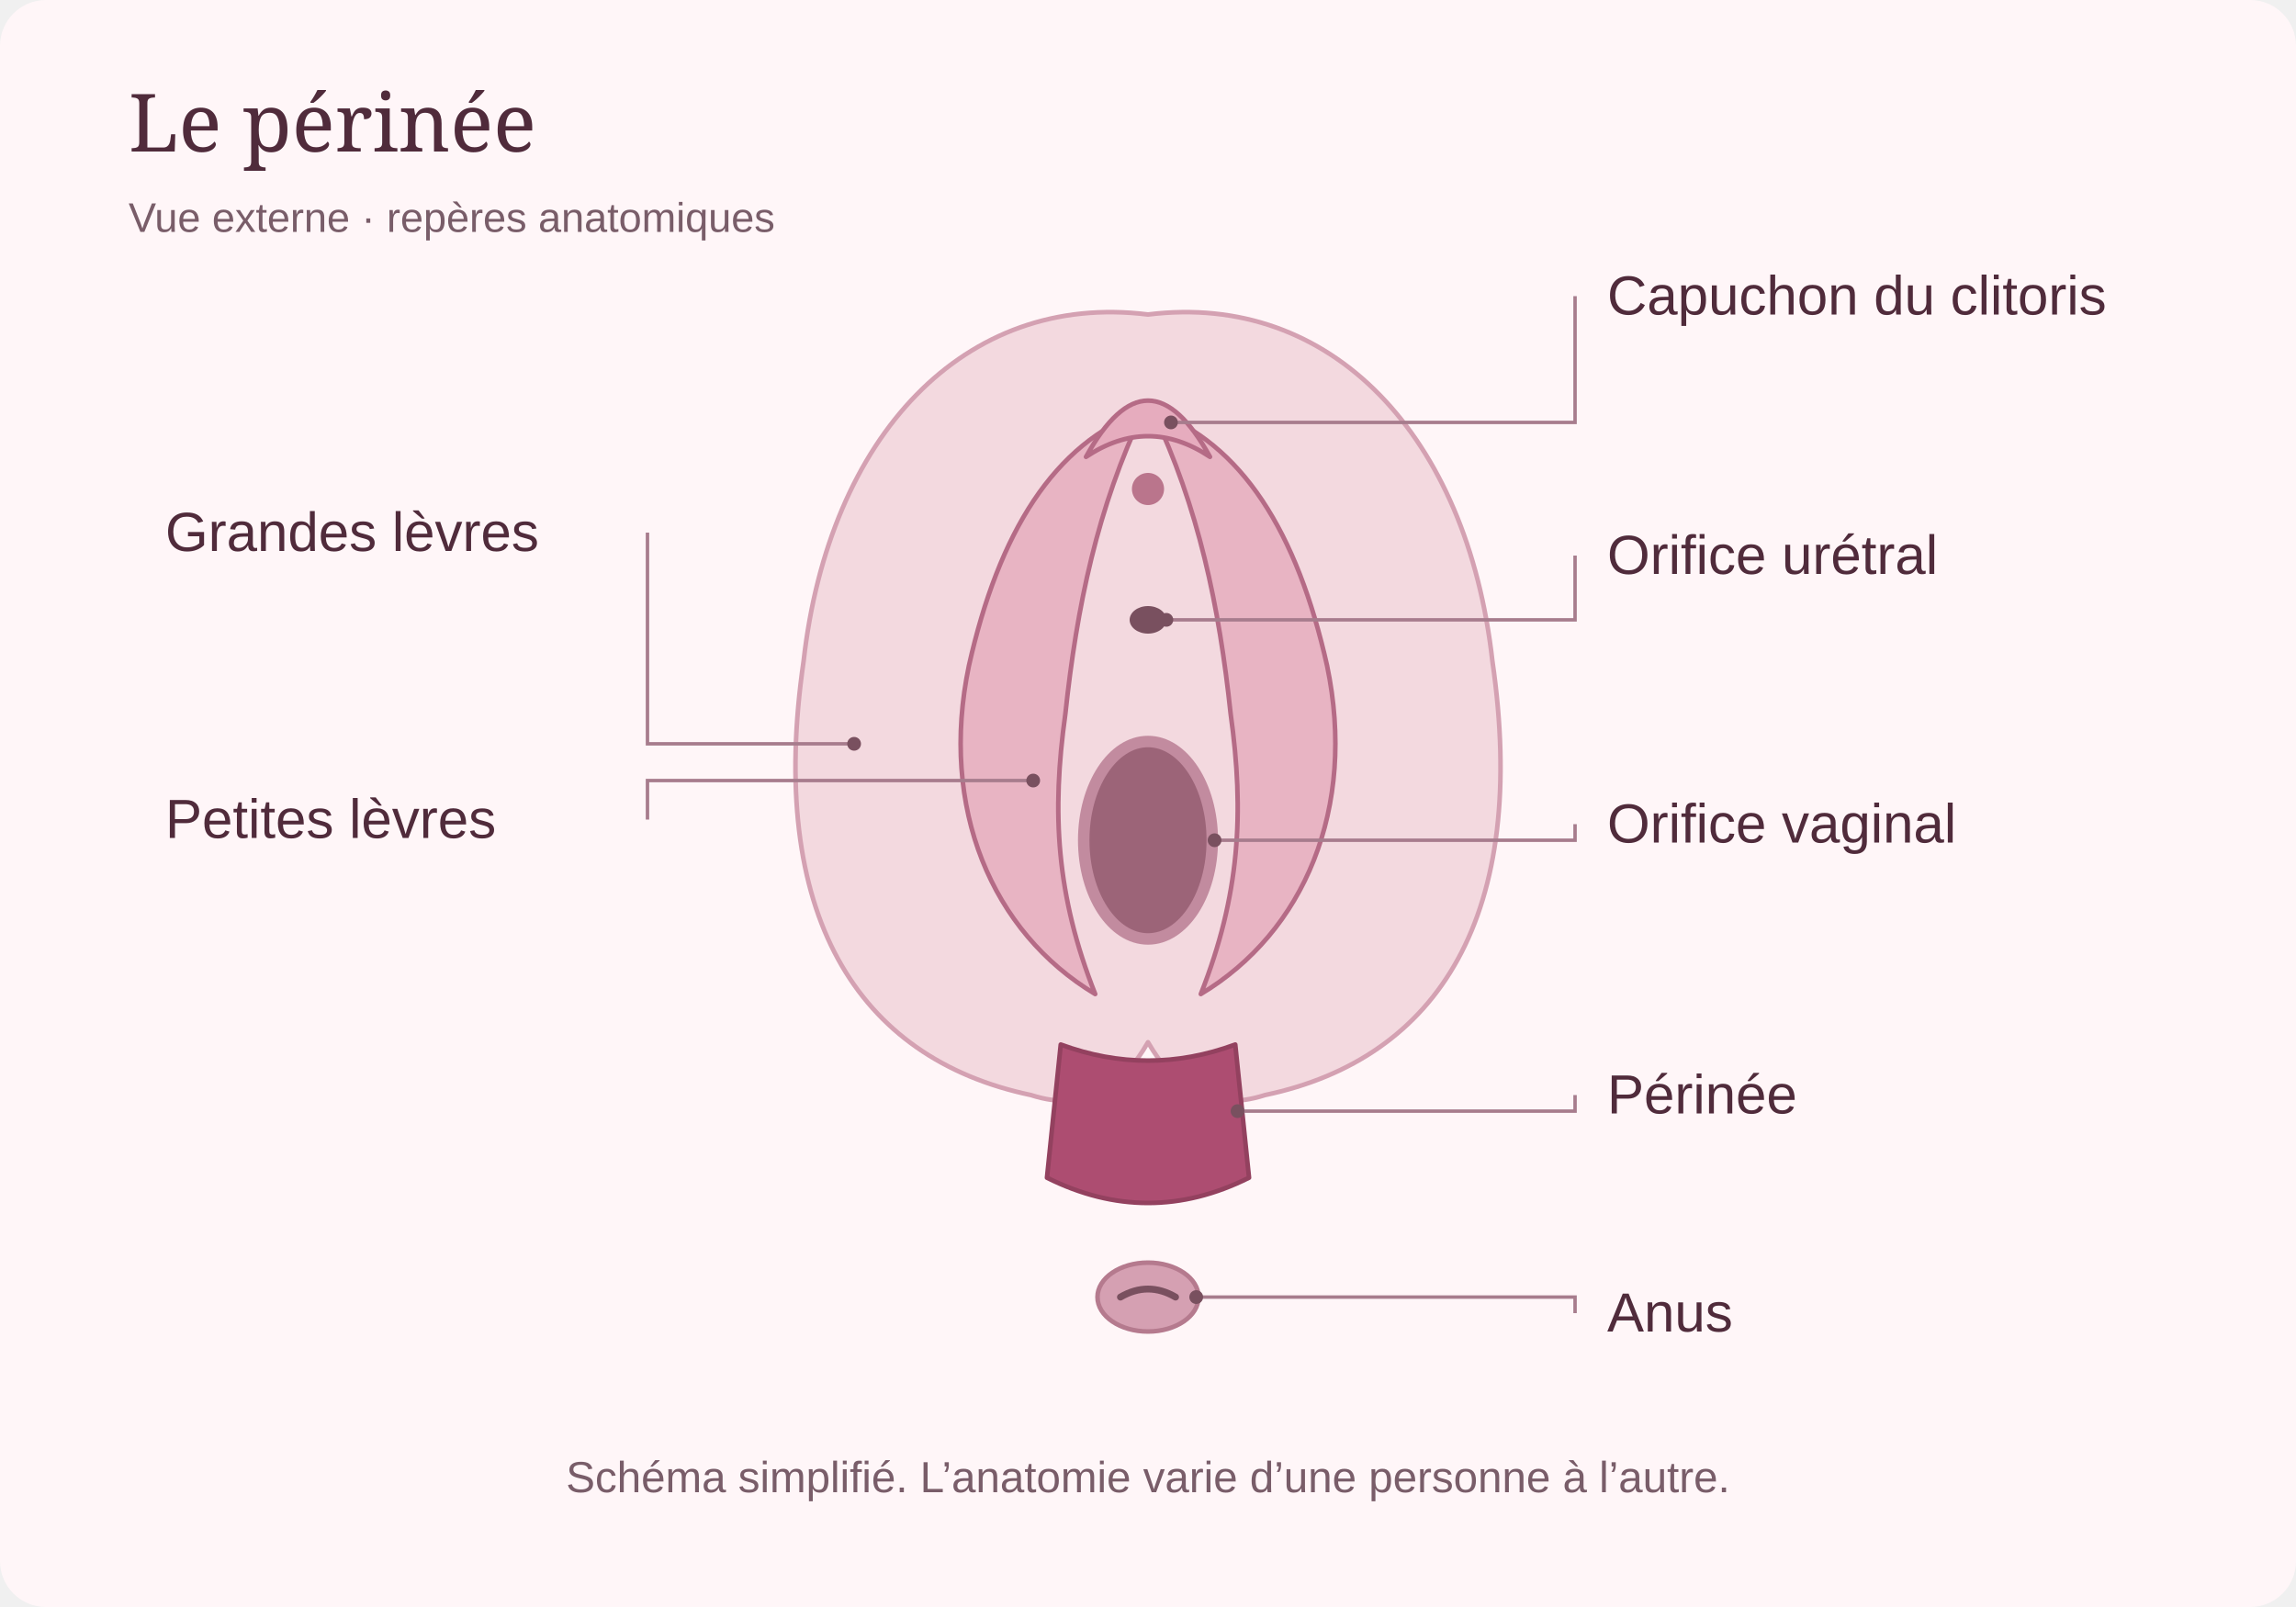
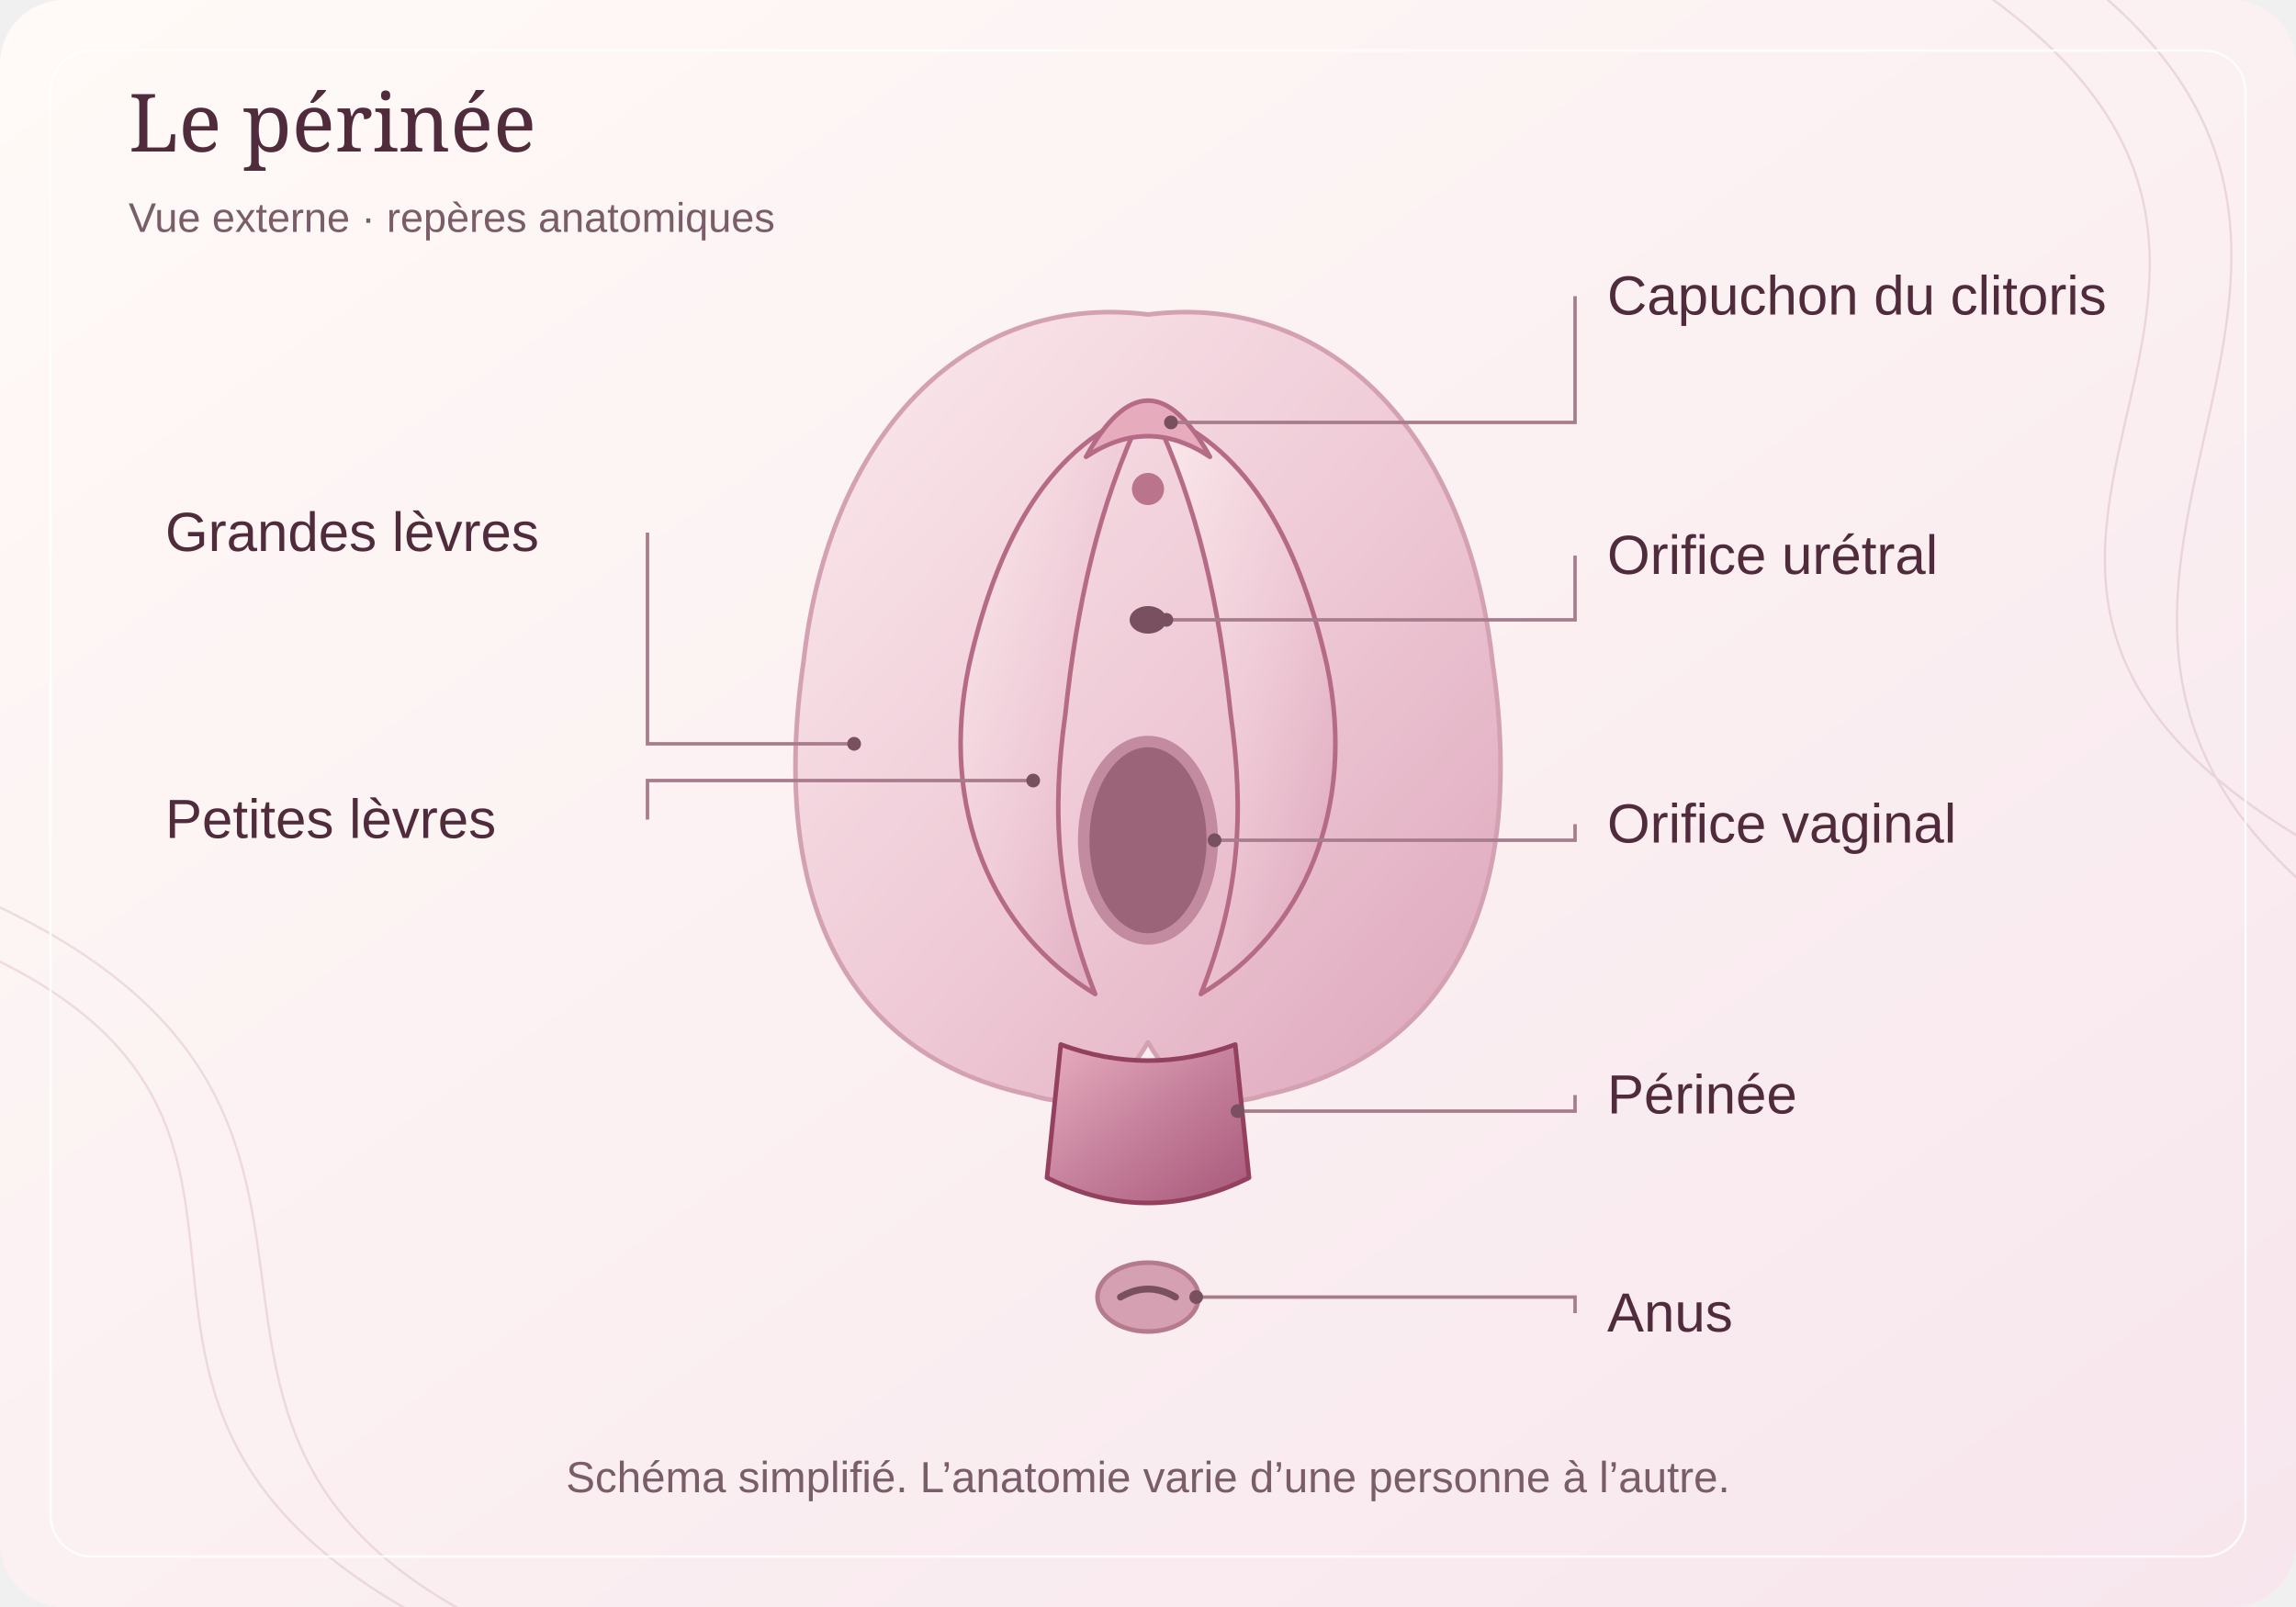
<svg xmlns="http://www.w3.org/2000/svg" width="1000" height="700" viewBox="0 0 1000 700" role="img" aria-labelledby="title desc">
-   <rect width="1000" height="700" rx="20" fill="#fff6f8" />
+   <defs>
+     <linearGradient id="paper" x2="1" y2="1">
+       <stop stop-color="#fffaf7" />
+       <stop offset="1" stop-color="#f7e6ed" />
+     </linearGradient>
+     <radialGradient id="silk">
+       <stop stop-color="#fffdfa" />
+       <stop offset="1" stop-color="#f4dbe5" />
+     </radialGradient>
+     <linearGradient id="rose" x2="1" y2="1">
+       <stop stop-color="#e7adbf" />
+       <stop offset=".5" stop-color="#c5809b" />
+       <stop offset="1" stop-color="#a85879" />
+     </linearGradient>
+     <linearGradient id="petal" x2="1" y2="1">
+       <stop stop-color="#fbebed" />
+       <stop offset=".55" stop-color="#eec8d5" />
+       <stop offset="1" stop-color="#dca5ba" />
+     </linearGradient>
+   </defs>
+   <rect width="1000" height="700" rx="28" fill="url(#paper)" />
+   <path d="M820 -30 C1100 120 745 250 1050 390 M860 -40 C1130 110 790 270 1060 425" stroke="#c69aab" stroke-width="1" opacity=".3" fill="none" />
+   <path d="M-80 390 C220 470 -50 620 240 730 M-65 370 C250 470 -15 640 270 730" stroke="#c69aab" stroke-width="1" opacity=".28" fill="none" />
+   <rect x="22" y="22" width="956" height="656" rx="18" fill="none" stroke="#fff" opacity=".85" />
  <text x="56" y="66" font-family="Georgia,serif" font-size="35" fill="#502b3b">Le périnée</text>
  <text x="56" y="101" font-family="Arial,sans-serif" font-size="18" fill="#795d69">Vue externe · repères anatomiques</text>
  <g stroke-linejoin="round" stroke-linecap="round">
-     <path d="M500 137 C420 127 361 190 350 288 C334 398 373 461 449 477 C474 485 489 473 500 454 C511 473 526 485 551 477 C627 461 666 398 650 288 C639 190 580 127 500 137Z" fill="#f3d9df" stroke="#d4a1b2" stroke-width="2" />
-     <path d="M498 179 C459 193 435 232 422 290 C409 352 432 406 477 433 C460 390 458 354 464 311 C469 264 478 221 498 179Z" fill="#e8b4c3" stroke="#b56b86" stroke-width="2" />
-     <path d="M502 179 C541 193 565 232 578 290 C591 352 568 406 523 433 C540 390 542 354 536 311 C531 264 522 221 502 179Z" fill="#e8b4c3" stroke="#b56b86" stroke-width="2" />
+     <path d="M500 137 C420 127 361 190 350 288 C334 398 373 461 449 477 C474 485 489 473 500 454 C511 473 526 485 551 477 C627 461 666 398 650 288 C639 190 580 127 500 137Z" fill="url(#petal)" stroke="#d4a1b2" stroke-width="2" />
+     <path d="M498 179 C459 193 435 232 422 290 C409 352 432 406 477 433 C460 390 458 354 464 311 C469 264 478 221 498 179Z" fill="url(#petal)" stroke="#b56b86" stroke-width="2" />
+     <path d="M502 179 C541 193 565 232 578 290 C591 352 568 406 523 433 C540 390 542 354 536 311 C531 264 522 221 502 179Z" fill="url(#petal)" stroke="#b56b86" stroke-width="2" />
    <path d="M473 199 Q500 150 527 199 Q500 181 473 199Z" fill="#e6acbe" stroke="#b56b86" stroke-width="2" />
    <circle cx="500" cy="213" r="7" fill="#ba758c" />
    <ellipse cx="500" cy="270" rx="8" ry="6" fill="#79505f" />
    <ellipse cx="500" cy="366" rx="28" ry="43" fill="#9c6478" stroke="#c28b9f" stroke-width="5" />
-     <path d="M462 455 Q500 469 538 455 L544 513 Q500 535 456 513Z" fill="#ad4d71" stroke="#93415f" stroke-width="2" />
+     <path d="M462 455 Q500 469 538 455 L544 513 Q500 535 456 513Z" fill="url(#rose)" stroke="#93415f" stroke-width="2" />
    <ellipse cx="500" cy="565" rx="22" ry="15" fill="#d5a0b2" stroke="#b57a8e" stroke-width="2" />
    <path d="M488 565 Q500 558 512 565" fill="none" stroke="#79505f" stroke-width="3" />
  </g>
  <path d="M510 184 L686 184 L686 129" fill="none" stroke="#a77c8d" stroke-width="1.5" />
  <circle cx="510" cy="184" r="3" fill="#79505f" />
  <text x="700" y="137" font-family="Arial,sans-serif" font-size="24" fill="#502b3b">Capuchon du clitoris</text>
  <path d="M508 270 L686 270 L686 242" fill="none" stroke="#a77c8d" stroke-width="1.5" />
  <circle cx="508" cy="270" r="3" fill="#79505f" />
  <text x="700" y="250" font-family="Arial,sans-serif" font-size="24" fill="#502b3b">Orifice urétral</text>
  <path d="M529 366 L686 366 L686 359" fill="none" stroke="#a77c8d" stroke-width="1.5" />
  <circle cx="529" cy="366" r="3" fill="#79505f" />
  <text x="700" y="367" font-family="Arial,sans-serif" font-size="24" fill="#502b3b">Orifice vaginal</text>
  <path d="M372 324 L282 324 L282 232" fill="none" stroke="#a77c8d" stroke-width="1.5" />
  <circle cx="372" cy="324" r="3" fill="#79505f" />
  <text x="72" y="240" font-family="Arial,sans-serif" font-size="24" fill="#502b3b">Grandes lèvres</text>
  <path d="M450 340 L282 340 L282 357" fill="none" stroke="#a77c8d" stroke-width="1.5" />
  <circle cx="450" cy="340" r="3" fill="#79505f" />
  <text x="72" y="365" font-family="Arial,sans-serif" font-size="24" fill="#502b3b">Petites lèvres</text>
  <path d="M539 484 L686 484 L686 477" fill="none" stroke="#a77c8d" stroke-width="1.5" />
  <circle cx="539" cy="484" r="3" fill="#79505f" />
  <text x="700" y="485" font-family="Arial,sans-serif" font-size="24" fill="#502b3b">Périnée</text>
  <path d="M521 565 L686 565 L686 572" fill="none" stroke="#a77c8d" stroke-width="1.5" />
  <circle cx="521" cy="565" r="3" fill="#79505f" />
  <text x="700" y="580" font-family="Arial,sans-serif" font-size="24" fill="#502b3b">Anus</text>
  <text x="500" y="650" text-anchor="middle" font-family="Arial,sans-serif" font-size="19" fill="#795d69">Schéma simplifié. L’anatomie varie d’une personne à l’autre.</text>
</svg>
